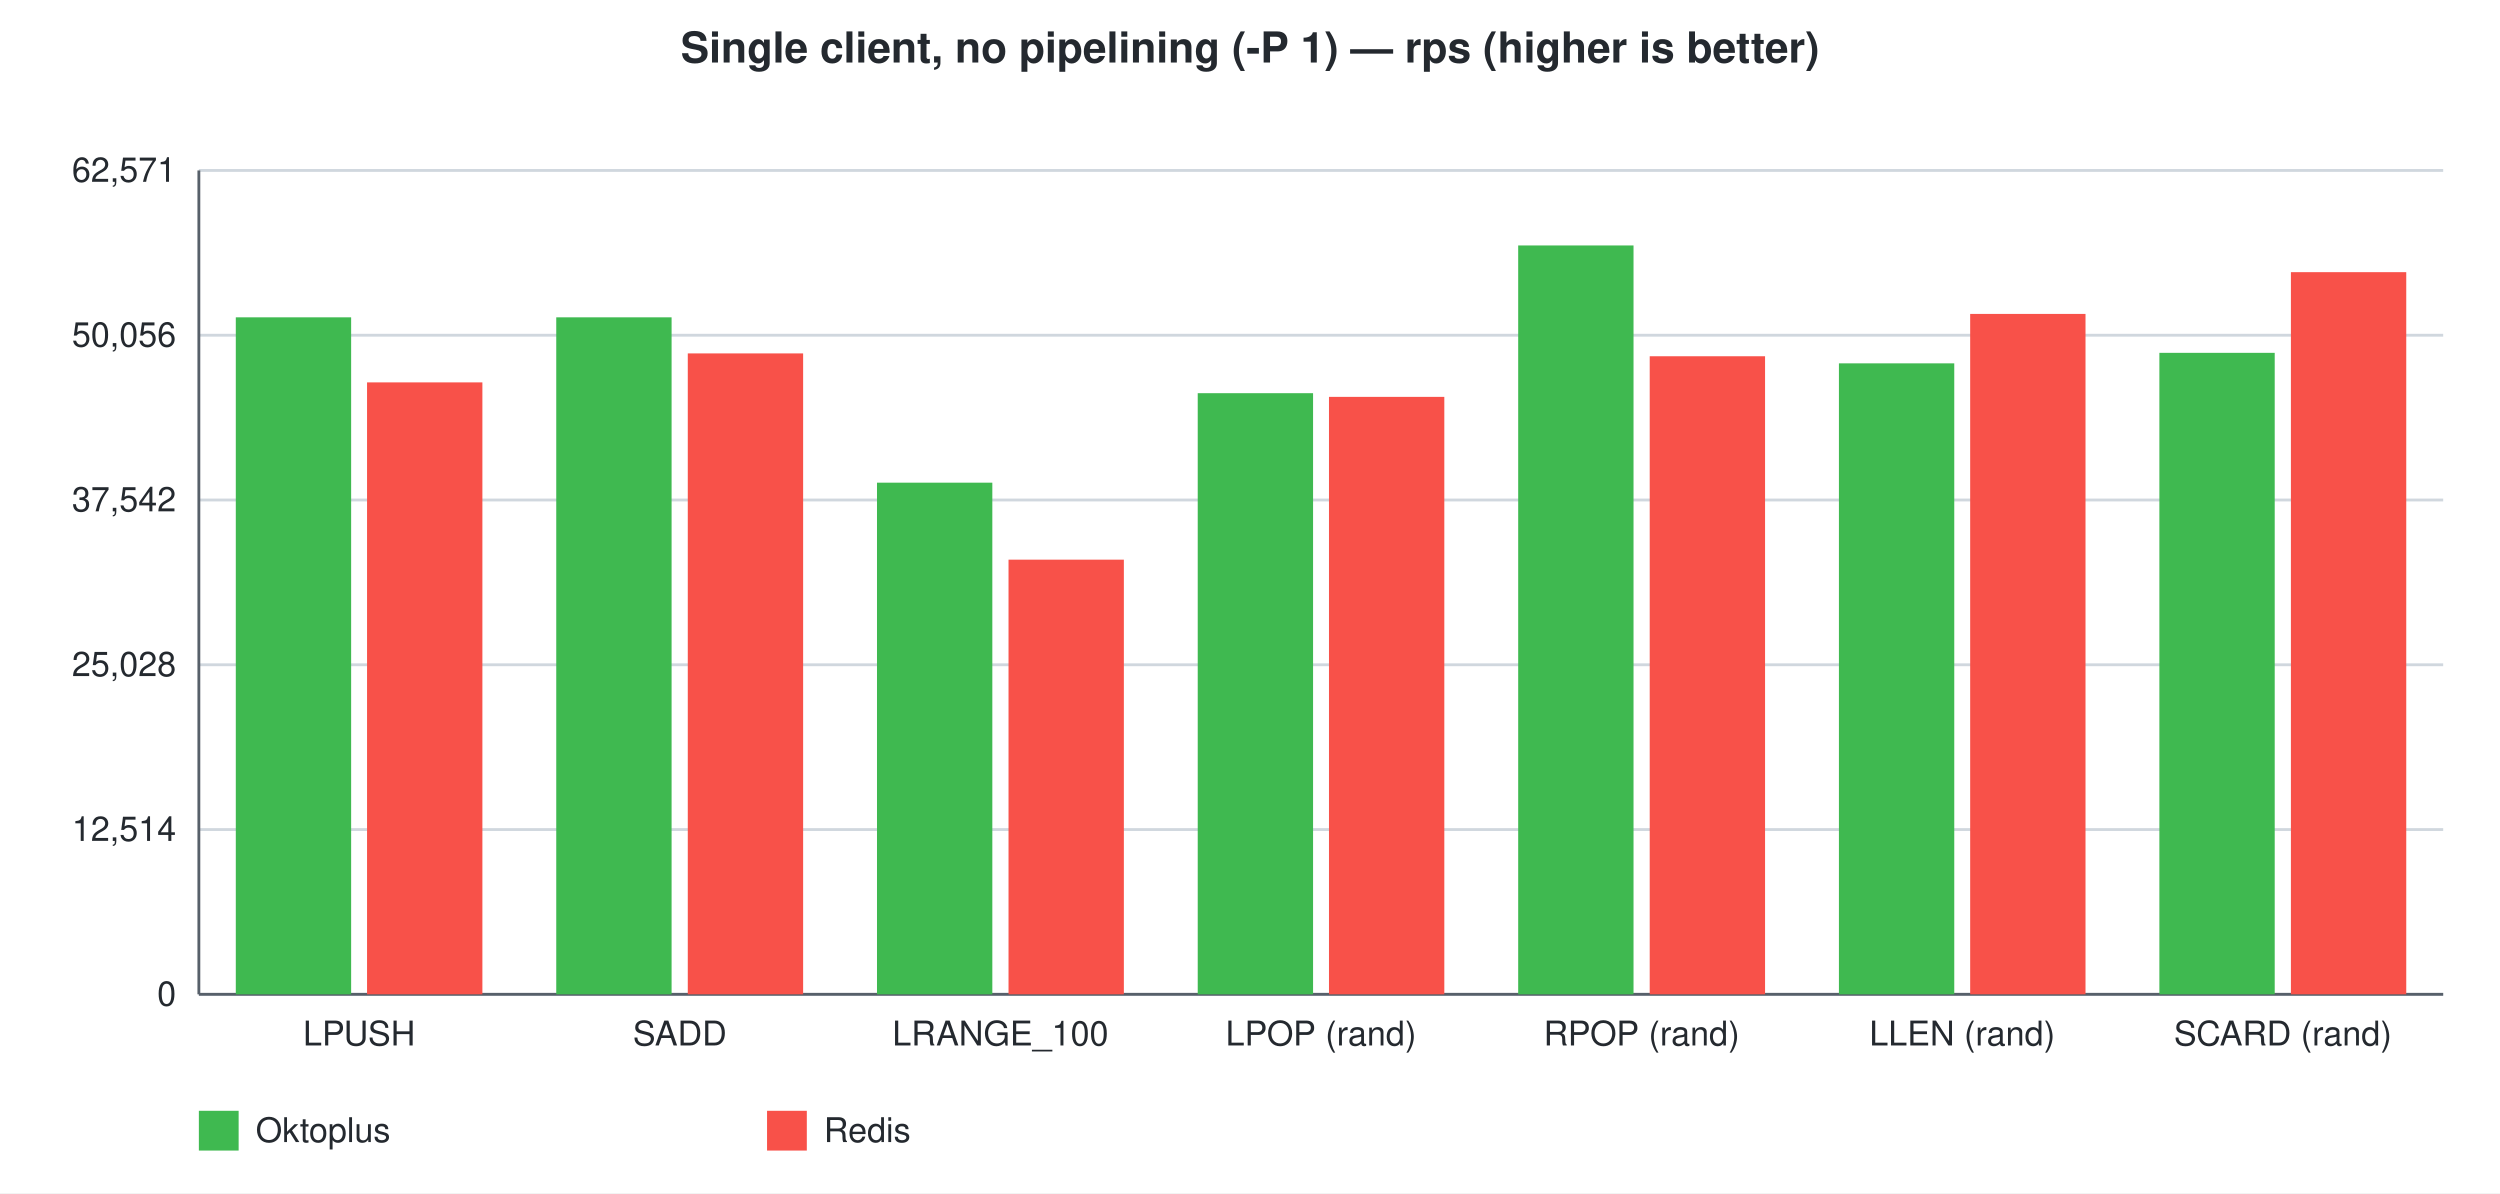
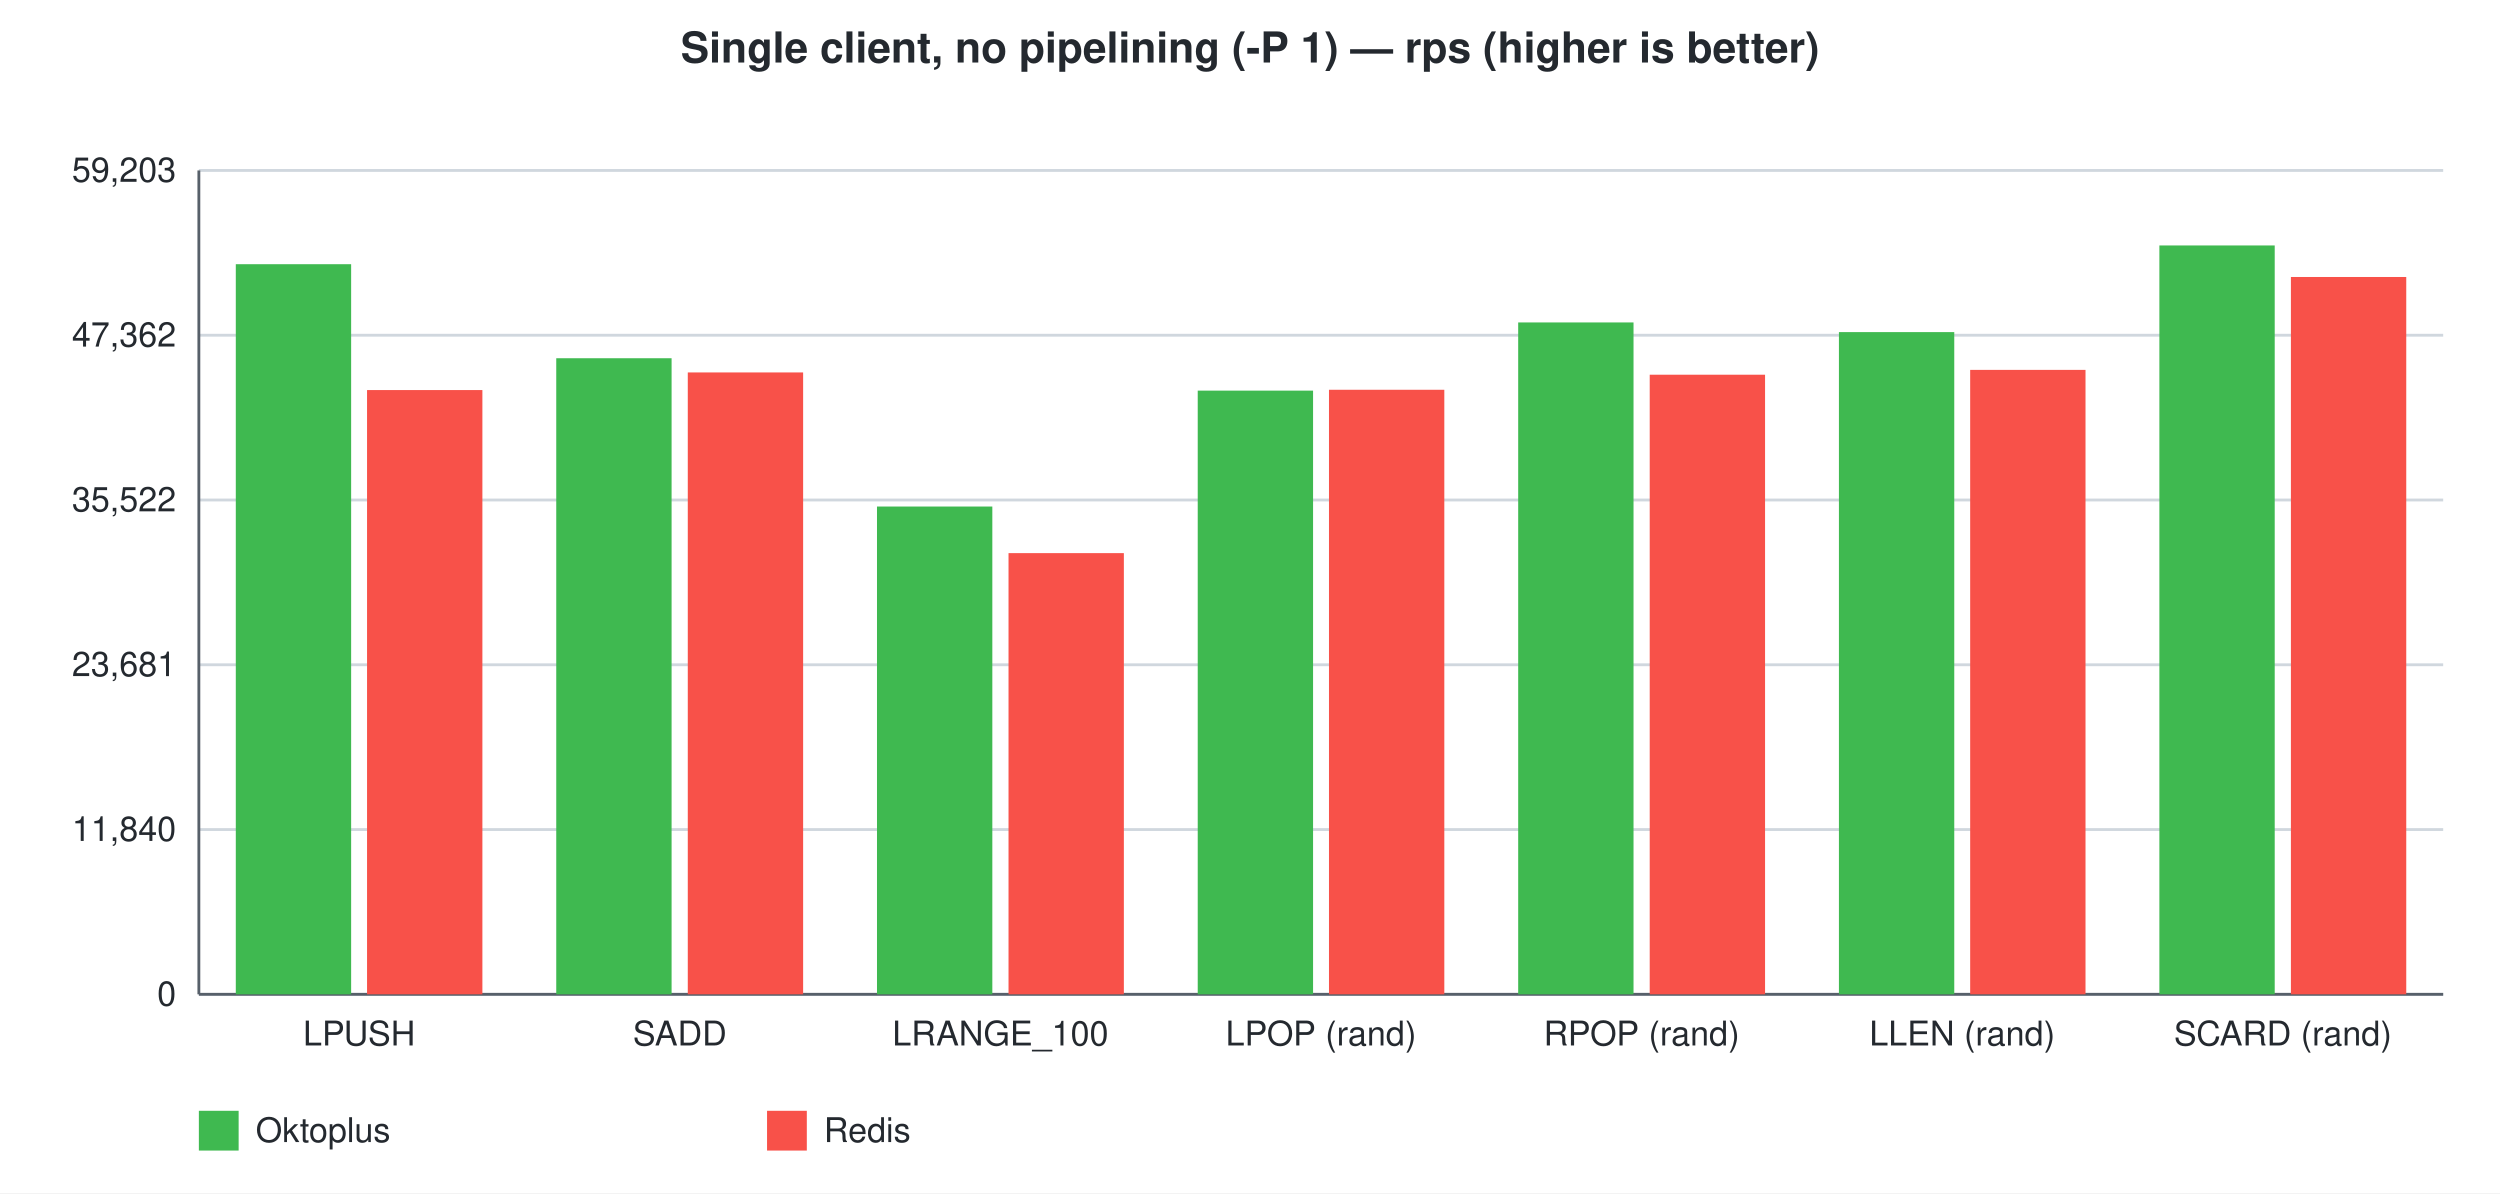
<svg xmlns="http://www.w3.org/2000/svg" width="880" height="420" viewBox="0 0 880 420" font-family="-apple-system, Segoe UI, Helvetica, Arial, sans-serif" font-size="12">
  <rect width="880" height="420" fill="#ffffff" />
  <text x="440.0" y="22" text-anchor="middle" fill="#24292f" font-size="15" font-weight="600">Single client, no pipelining (-P 1) — rps (higher is better)</text>
  <line x1="70" y1="350.0" x2="860" y2="350.0" stroke="#d0d7de" stroke-width="1" />
  <text x="62" y="354.0" text-anchor="end" fill="#24292f">0</text>
  <line x1="70" y1="292.0" x2="860" y2="292.0" stroke="#d0d7de" stroke-width="1" />
-   <text x="62" y="296.0" text-anchor="end" fill="#24292f">12,514</text>
+   <text x="62" y="296.0" text-anchor="end" fill="#24292f">11,840</text>
  <line x1="70" y1="234.0" x2="860" y2="234.0" stroke="#d0d7de" stroke-width="1" />
-   <text x="62" y="238.0" text-anchor="end" fill="#24292f">25,028</text>
+   <text x="62" y="238.0" text-anchor="end" fill="#24292f">23,681</text>
  <line x1="70" y1="176.0" x2="860" y2="176.0" stroke="#d0d7de" stroke-width="1" />
-   <text x="62" y="180.0" text-anchor="end" fill="#24292f">37,542</text>
+   <text x="62" y="180.0" text-anchor="end" fill="#24292f">35,522</text>
  <line x1="70" y1="118.0" x2="860" y2="118.0" stroke="#d0d7de" stroke-width="1" />
-   <text x="62" y="122.0" text-anchor="end" fill="#24292f">50,056</text>
+   <text x="62" y="122.0" text-anchor="end" fill="#24292f">47,362</text>
  <line x1="70" y1="60" x2="860" y2="60" stroke="#d0d7de" stroke-width="1" />
-   <text x="62" y="64" text-anchor="end" fill="#24292f">62,571</text>
+   <text x="62" y="64" text-anchor="end" fill="#24292f">59,203</text>
  <line x1="70" y1="60" x2="70" y2="350" stroke="#57606a" stroke-width="1" />
  <line x1="70" y1="350" x2="860" y2="350" stroke="#57606a" stroke-width="1" />
  <text x="126.429" y="368" text-anchor="middle" fill="#24292f">LPUSH</text>
-   <rect x="83.0" y="111.7" width="40.6" height="238.3" fill="#3fb950" />
-   <rect x="129.2" y="134.6" width="40.6" height="215.4" fill="#f85149" />
+   <rect x="83.0" y="93.0" width="40.6" height="257.0" fill="#3fb950" />
+   <rect x="129.2" y="137.3" width="40.6" height="212.7" fill="#f85149" />
  <text x="239.286" y="368" text-anchor="middle" fill="#24292f">SADD</text>
-   <rect x="195.8" y="111.7" width="40.6" height="238.3" fill="#3fb950" />
-   <rect x="242.1" y="124.4" width="40.6" height="225.6" fill="#f85149" />
+   <rect x="195.8" y="126.1" width="40.6" height="223.9" fill="#3fb950" />
+   <rect x="242.1" y="131.1" width="40.6" height="218.9" fill="#f85149" />
  <text x="352.143" y="368" text-anchor="middle" fill="#24292f">LRANGE_100</text>
-   <rect x="308.7" y="169.9" width="40.6" height="180.1" fill="#3fb950" />
-   <rect x="355.0" y="197.0" width="40.6" height="153.0" fill="#f85149" />
+   <rect x="308.7" y="178.3" width="40.6" height="171.7" fill="#3fb950" />
+   <rect x="355.0" y="194.7" width="40.6" height="155.3" fill="#f85149" />
  <text x="465.0" y="368" text-anchor="middle" fill="#24292f">LPOP (rand)</text>
-   <rect x="421.6" y="138.4" width="40.6" height="211.6" fill="#3fb950" />
-   <rect x="467.8" y="139.7" width="40.6" height="210.3" fill="#f85149" />
+   <rect x="421.6" y="137.5" width="40.6" height="212.5" fill="#3fb950" />
+   <rect x="467.8" y="137.2" width="40.6" height="212.8" fill="#f85149" />
  <text x="577.857" y="368" text-anchor="middle" fill="#24292f">RPOP (rand)</text>
-   <rect x="534.4" y="86.4" width="40.6" height="263.6" fill="#3fb950" />
-   <rect x="580.7" y="125.4" width="40.6" height="224.6" fill="#f85149" />
+   <rect x="534.4" y="113.5" width="40.6" height="236.5" fill="#3fb950" />
+   <rect x="580.7" y="131.9" width="40.6" height="218.1" fill="#f85149" />
  <text x="690.714" y="368" text-anchor="middle" fill="#24292f">LLEN (rand)</text>
-   <rect x="647.3" y="127.9" width="40.6" height="222.1" fill="#3fb950" />
-   <rect x="693.5" y="110.5" width="40.6" height="239.5" fill="#f85149" />
+   <rect x="647.3" y="116.9" width="40.6" height="233.1" fill="#3fb950" />
+   <rect x="693.5" y="130.2" width="40.6" height="219.8" fill="#f85149" />
  <text x="803.571" y="368" text-anchor="middle" fill="#24292f">SCARD (rand)</text>
-   <rect x="760.1" y="124.2" width="40.6" height="225.8" fill="#3fb950" />
-   <rect x="806.4" y="95.8" width="40.6" height="254.2" fill="#f85149" />
+   <rect x="760.1" y="86.4" width="40.6" height="263.6" fill="#3fb950" />
+   <rect x="806.4" y="97.5" width="40.6" height="252.5" fill="#f85149" />
  <rect x="70" y="391" width="14" height="14" fill="#3fb950" />
  <text x="90" y="402" fill="#24292f">Oktoplus</text>
  <rect x="270" y="391" width="14" height="14" fill="#f85149" />
  <text x="290" y="402" fill="#24292f">Redis</text>
</svg>
